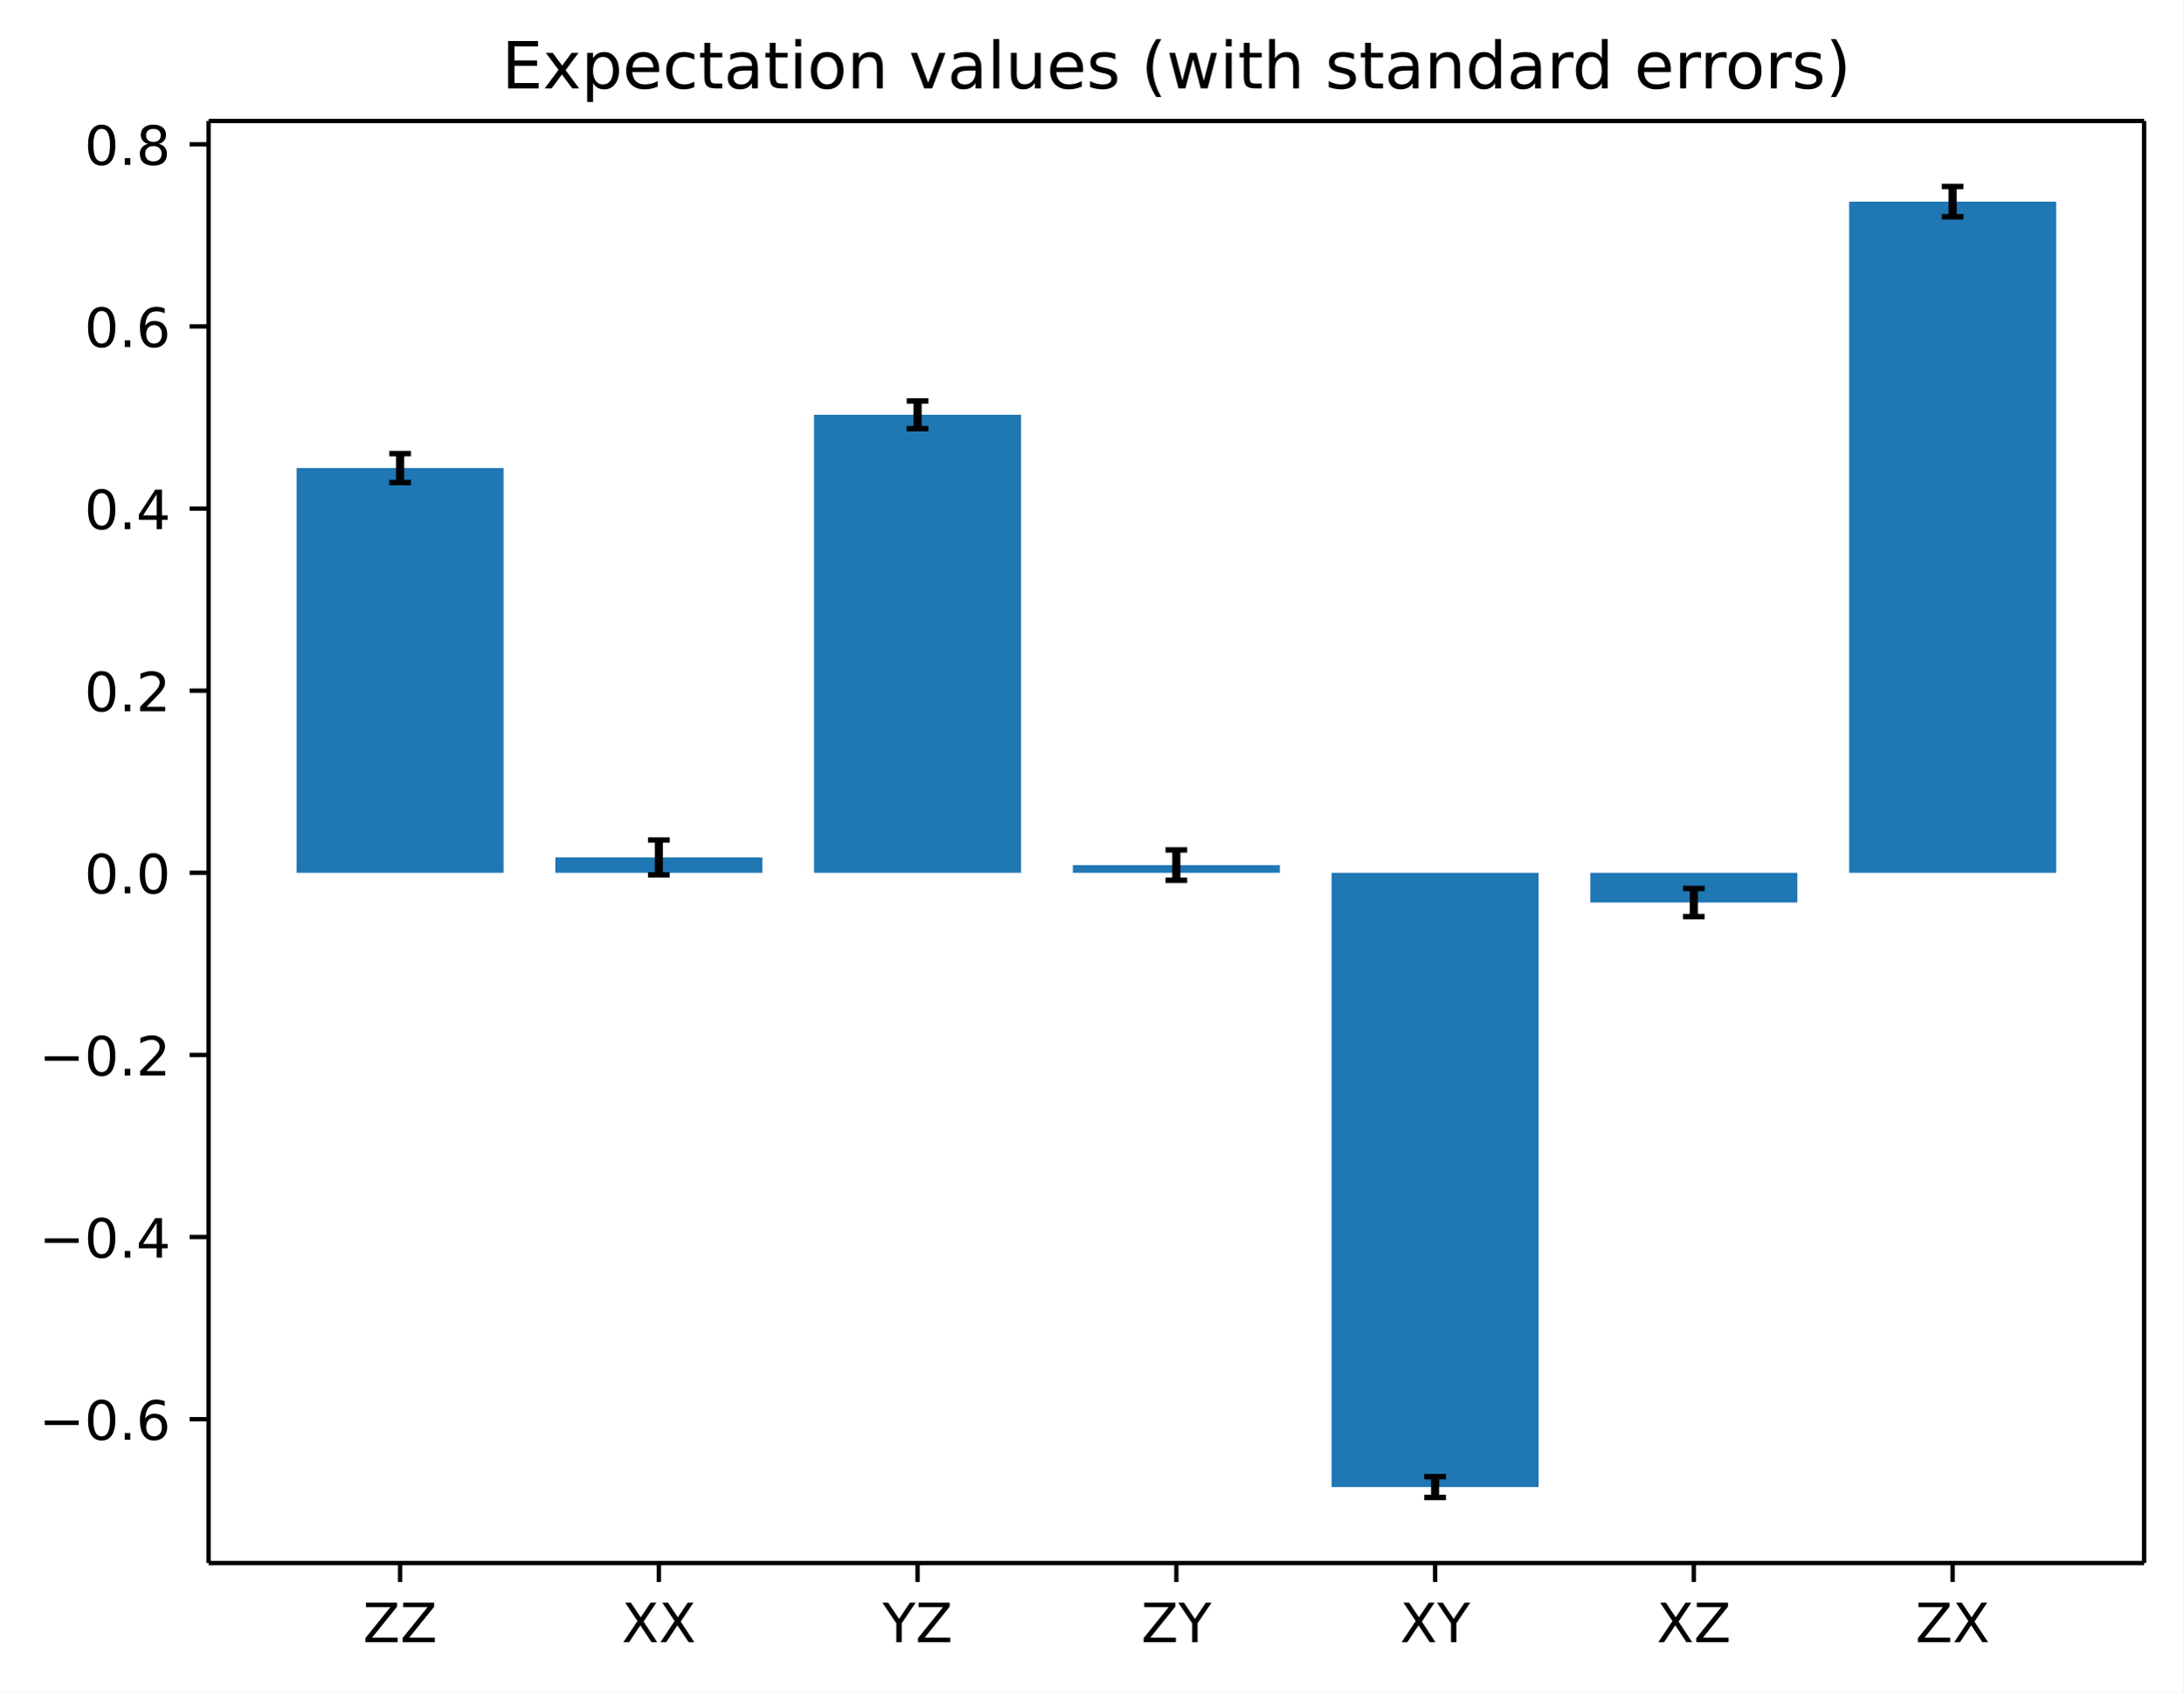
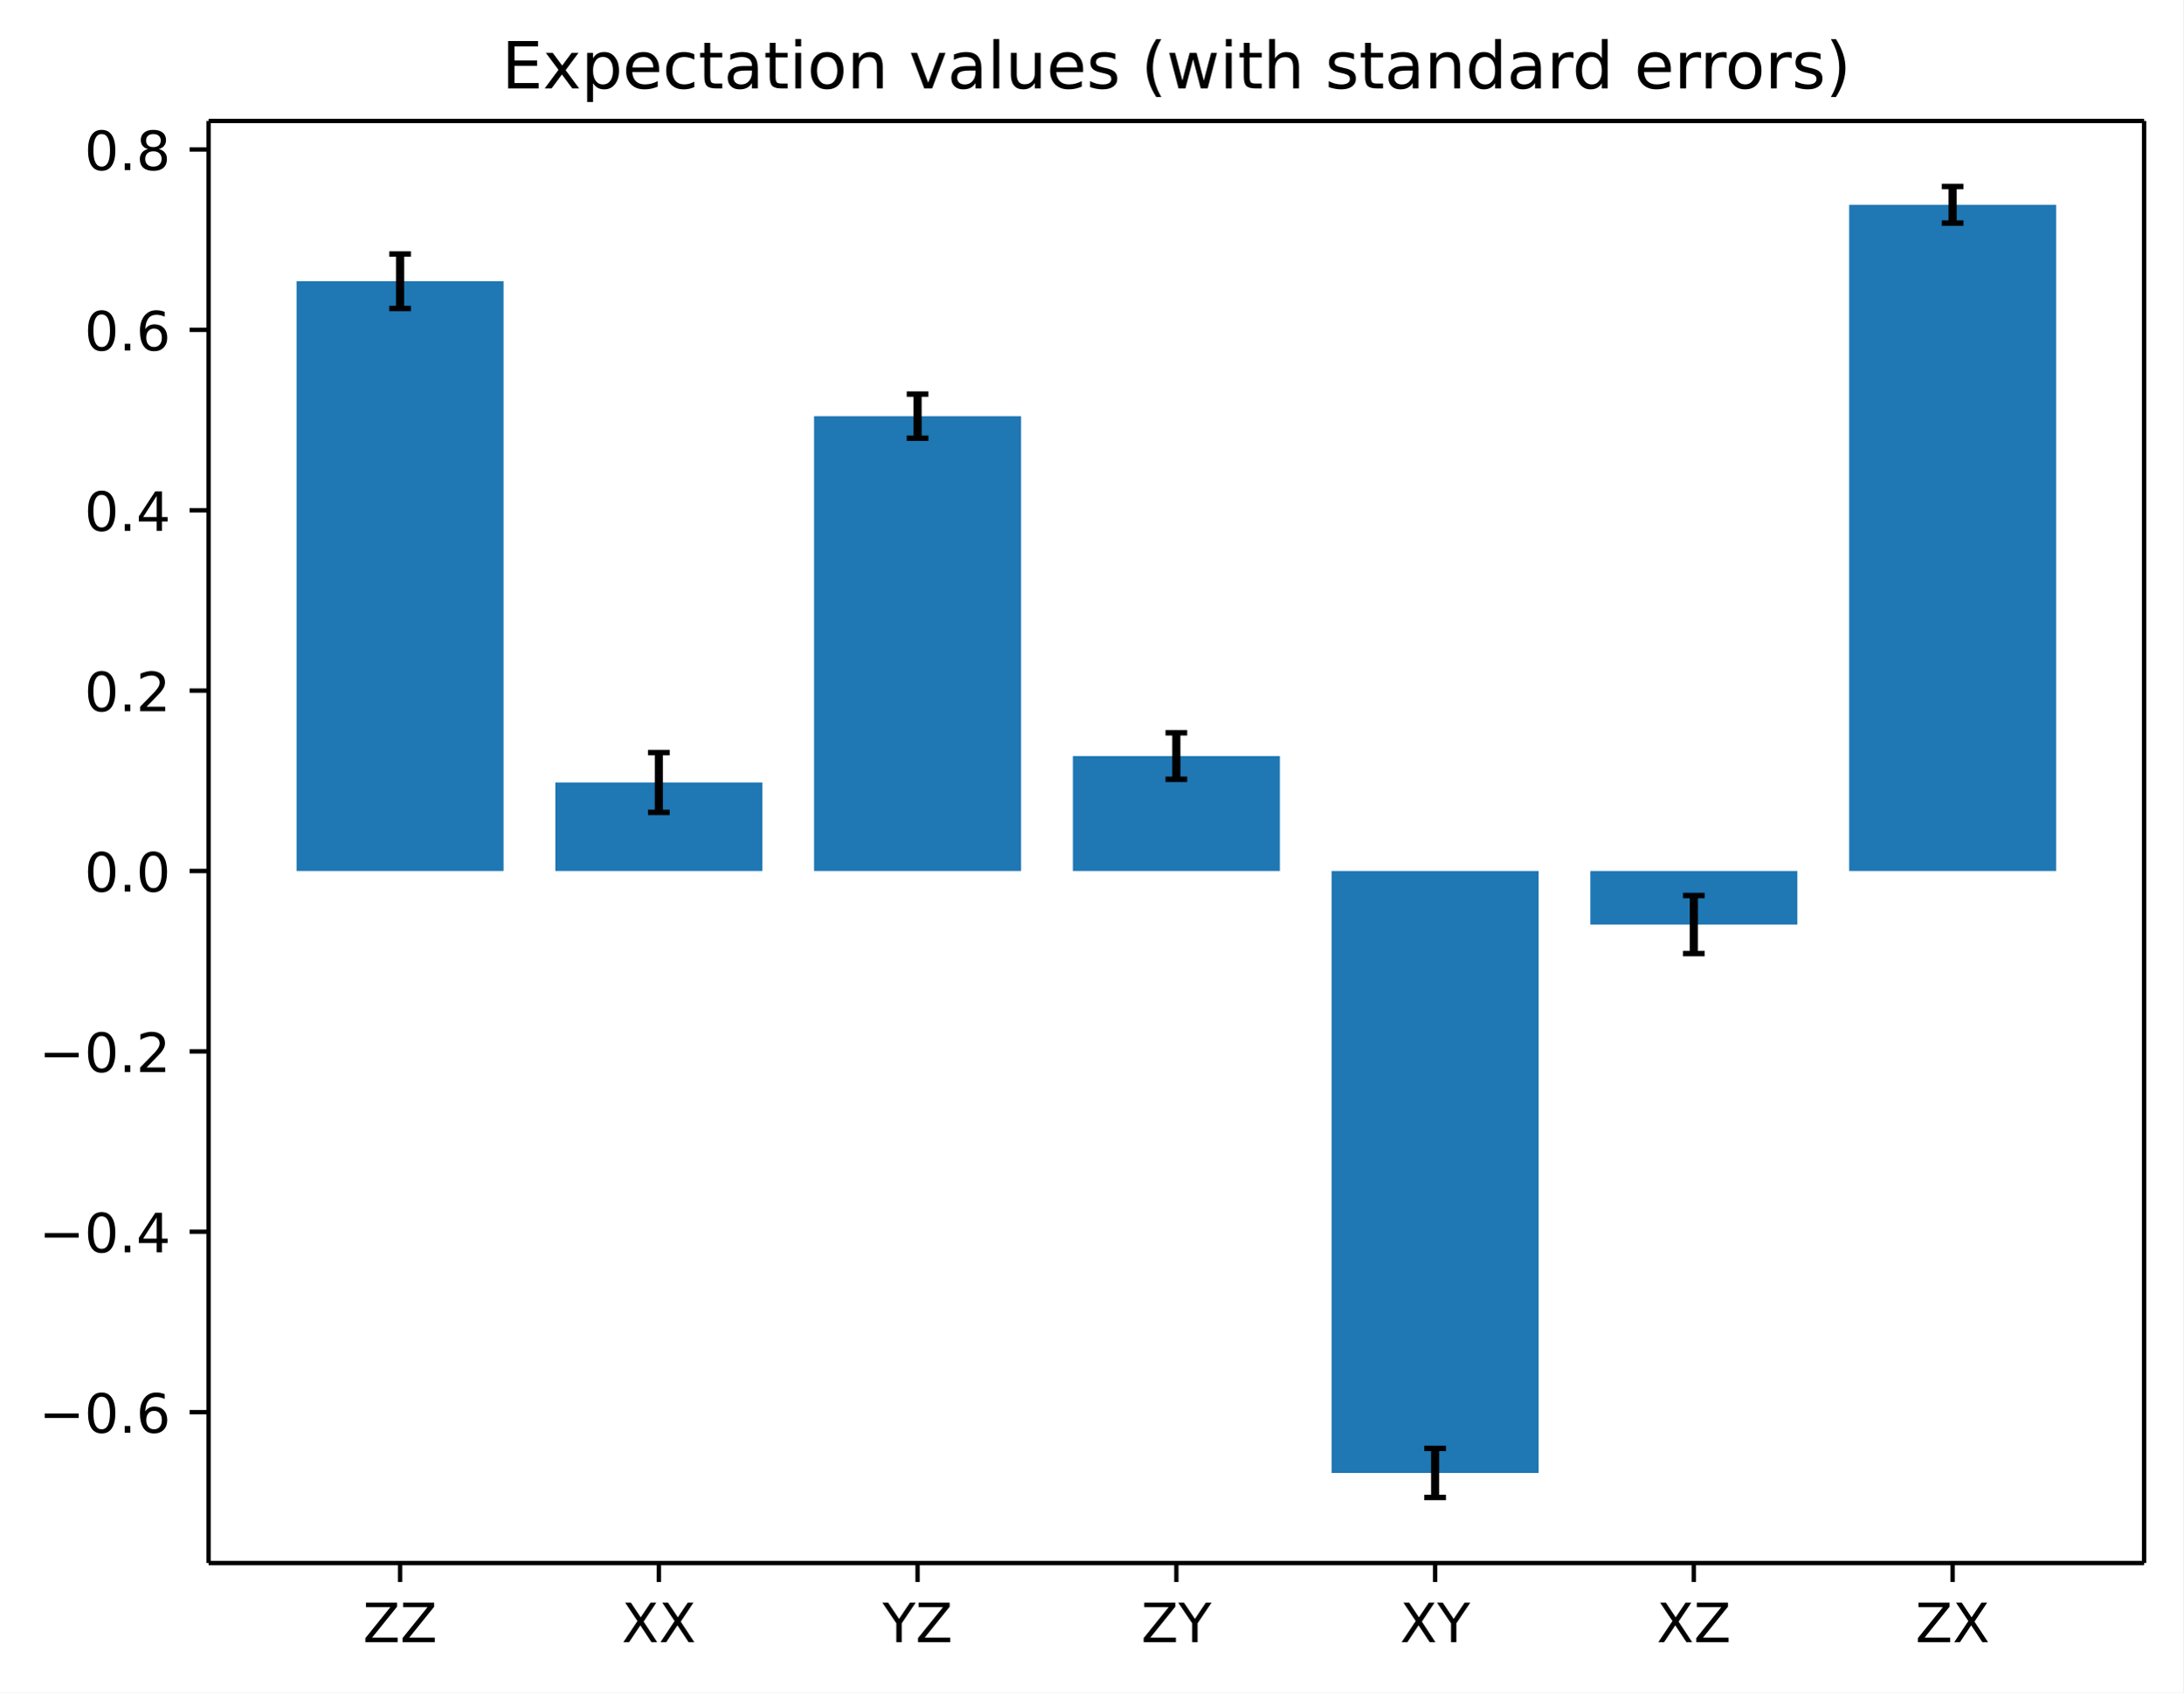
<svg xmlns="http://www.w3.org/2000/svg" xmlns:xlink="http://www.w3.org/1999/xlink" width="402.8pt" height="312.31pt" version="1.1" viewBox="0 0 402.8 312.31">
  <defs>
    <style type="text/css">*{stroke-linejoin: round; stroke-linecap: butt}</style>
  </defs>
  <path d="m0 312.31h402.8v-312.31h-402.8z" fill="#ffffff" />
  <path d="m38.483 288.43h357.12v-266.11h-357.12z" fill="#ffffff" />
-   <path d="m54.716 161.06h38.195v-74.687h-38.195z" clip-path="url(#23cfab6fee7)" fill="#1f77b4" />
-   <path d="m102.46 161.06h38.195v-2.836h-38.195z" clip-path="url(#23cfab6fee7)" fill="#1f77b4" />
-   <path d="m150.2 161.06h38.195v-84.52h-38.195z" clip-path="url(#23cfab6fee7)" fill="#1f77b4" />
-   <path d="m197.95 161.06h38.195v-1.418h-38.195z" clip-path="url(#23cfab6fee7)" fill="#1f77b4" />
-   <path d="m245.69 161.06h38.195v113.35h-38.195z" clip-path="url(#23cfab6fee7)" fill="#1f77b4" />
-   <path d="m293.43 161.06h38.195v5.483h-38.195z" clip-path="url(#23cfab6fee7)" fill="#1f77b4" />
-   <path d="m341.18 161.06h38.195v-123.85h-38.195z" clip-path="url(#23cfab6fee7)" fill="#1f77b4" />
+   <path d="m54.716 160.73h38.195v-108.84h-38.195z" clip-path="url(#23cfab6fee7)" fill="#1f77b4" />
+   <path d="m102.46 160.73h38.195v-16.339h-38.195z" clip-path="url(#23cfab6fee7)" fill="#1f77b4" />
+   <path d="m150.2 160.73h38.195v-83.934h-38.195z" clip-path="url(#23cfab6fee7)" fill="#1f77b4" />
+   <path d="m197.95 160.73h38.195v-21.214h-38.195z" clip-path="url(#23cfab6fee7)" fill="#1f77b4" />
+   <path d="m245.69 160.73h38.195v111.08h-38.195z" clip-path="url(#23cfab6fee7)" fill="#1f77b4" />
+   <path d="m293.43 160.73h38.195v9.882h-38.195z" clip-path="url(#23cfab6fee7)" fill="#1f77b4" />
+   <path d="m341.18 160.73h38.195v-122.94h-38.195z" clip-path="url(#23cfab6fee7)" fill="#1f77b4" />
  <defs>
    <path id="73de026717d" d="m0 0v3.5" stroke="#000000" stroke-width=".8" />
  </defs>
  <use x="73.813" y="288.43" stroke="#000000" stroke-width=".8" xlink:href="#73de026717d" />
  <g transform="translate(66.963 303.03) scale(.1 -.1)">
    <defs>
      <path id="DejaVuSans-5a" transform="scale(.015625)" d="m359 4666h3666v-482l-2950-3653h3022v-531h-3809v481l2950 3653h-2879v532z" />
    </defs>
    <use xlink:href="#DejaVuSans-5a" />
    <use transform="translate(68.506)" xlink:href="#DejaVuSans-5a" />
  </g>
  <use x="121.556" y="288.43" stroke="#000000" stroke-width=".8" xlink:href="#73de026717d" />
  <g transform="translate(114.71 303.03) scale(.1 -.1)">
    <defs>
      <path id="DejaVuSans-58" transform="scale(.015625)" d="m403 4666h678l1160-1735 1165 1735h678l-1500-2241 1600-2425h-678l-1312 1984-1322-1984h-681l1665 2491-1453 2175z" />
    </defs>
    <use xlink:href="#DejaVuSans-58" />
    <use transform="translate(68.506)" xlink:href="#DejaVuSans-58" />
  </g>
  <use x="169.299" y="288.43" stroke="#000000" stroke-width=".8" xlink:href="#73de026717d" />
  <g transform="translate(162.82 303.03) scale(.1 -.1)">
    <defs>
      <path id="DejaVuSans-59" transform="scale(.015625)" d="m-13 4666h679l1293-1919 1285 1919h678l-1650-2444v-2222h-634v2222l-1651 2444z" />
    </defs>
    <use xlink:href="#DejaVuSans-59" />
    <use transform="translate(61.084)" xlink:href="#DejaVuSans-5a" />
  </g>
  <use x="217.043" y="288.43" stroke="#000000" stroke-width=".8" xlink:href="#73de026717d" />
  <g transform="translate(210.56 303.03) scale(.1 -.1)">
    <use xlink:href="#DejaVuSans-5a" />
    <use transform="translate(68.506)" xlink:href="#DejaVuSans-59" />
  </g>
  <use x="264.786" y="288.43" stroke="#000000" stroke-width=".8" xlink:href="#73de026717d" />
  <g transform="translate(258.31 303.03) scale(.1 -.1)">
    <use xlink:href="#DejaVuSans-58" />
    <use transform="translate(68.506)" xlink:href="#DejaVuSans-59" />
  </g>
  <use x="312.529" y="288.43" stroke="#000000" stroke-width=".8" xlink:href="#73de026717d" />
  <g transform="translate(305.68 303.03) scale(.1 -.1)">
    <use xlink:href="#DejaVuSans-58" />
    <use transform="translate(68.506)" xlink:href="#DejaVuSans-5a" />
  </g>
  <use x="360.273" y="288.43" stroke="#000000" stroke-width=".8" xlink:href="#73de026717d" />
  <g transform="translate(353.42 303.03) scale(.1 -.1)">
    <use xlink:href="#DejaVuSans-5a" />
    <use transform="translate(68.506)" xlink:href="#DejaVuSans-58" />
  </g>
  <defs>
    <path id="a0c317b3c1e" d="m0 0h-3.5" stroke="#000000" stroke-width=".8" />
  </defs>
-   <use x="38.483" y="261.888" stroke="#000000" stroke-width=".8" xlink:href="#a0c317b3c1e" />
-   <g transform="translate(7.2 265.69) scale(.1 -.1)">
+   <use x="38.483" y="260.59" stroke="#000000" stroke-width=".8" xlink:href="#a0c317b3c1e" />
+   <g transform="translate(7.2 264.39) scale(.1 -.1)">
    <defs>
      <path id="DejaVuSans-2212" transform="scale(.015625)" d="m678 2272h4006v-531h-4006v531z" />
      <path id="DejaVuSans-30" transform="scale(.015625)" d="m2034 4250q-487 0-733-480-245-479-245-1442 0-959 245-1439 246-480 733-480 491 0 736 480 246 480 246 1439 0 963-246 1442-245 480-736 480zm0 500q785 0 1199-621 414-620 414-1801 0-1178-414-1799-414-620-1199-620-784 0-1198 620-414 621-414 1799 0 1181 414 1801 414 621 1198 621z" />
      <path id="DejaVuSans-2e" transform="scale(.015625)" d="m684 794h660v-794h-660v794z" />
      <path id="DejaVuSans-36" transform="scale(.015625)" d="m2113 2584q-425 0-674-291-248-290-248-796 0-503 248-796 249-292 674-292t673 292q248 293 248 796 0 506-248 796-248 291-673 291zm1253 1979v-575q-238 112-480 171-242 60-480 60-625 0-955-422-329-422-376-1275 184 272 462 417 279 145 613 145 703 0 1111-427 408-426 408-1160 0-719-425-1154-425-434-1131-434-810 0-1238 620-428 621-428 1799 0 1106 525 1764t1409 658q238 0 480-47t505-140z" />
    </defs>
    <use xlink:href="#DejaVuSans-2212" />
    <use transform="translate(83.789)" xlink:href="#DejaVuSans-30" />
    <use transform="translate(147.41)" xlink:href="#DejaVuSans-2e" />
    <use transform="translate(179.2)" xlink:href="#DejaVuSans-36" />
  </g>
-   <use x="38.483" y="228.278" stroke="#000000" stroke-width=".8" xlink:href="#a0c317b3c1e" />
-   <g transform="translate(7.2 232.08) scale(.1 -.1)">
+   <use x="38.483" y="227.303" stroke="#000000" stroke-width=".8" xlink:href="#a0c317b3c1e" />
+   <g transform="translate(7.2 231.1) scale(.1 -.1)">
    <defs>
      <path id="DejaVuSans-34" transform="scale(.015625)" d="m2419 4116-1594-2491h1594v2491zm-166 550h794v-3041h666v-525h-666v-1100h-628v1100h-2106v609l1940 2957z" />
    </defs>
    <use xlink:href="#DejaVuSans-2212" />
    <use transform="translate(83.789)" xlink:href="#DejaVuSans-30" />
    <use transform="translate(147.41)" xlink:href="#DejaVuSans-2e" />
    <use transform="translate(179.2)" xlink:href="#DejaVuSans-34" />
  </g>
-   <use x="38.483" y="194.669" stroke="#000000" stroke-width=".8" xlink:href="#a0c317b3c1e" />
-   <g transform="translate(7.2 198.47) scale(.1 -.1)">
+   <use x="38.483" y="194.016" stroke="#000000" stroke-width=".8" xlink:href="#a0c317b3c1e" />
+   <g transform="translate(7.2 197.82) scale(.1 -.1)">
    <defs>
      <path id="DejaVuSans-32" transform="scale(.015625)" d="m1228 531h2203v-531h-2962v531q359 372 979 998 621 627 780 809 303 340 423 576 121 236 121 464 0 372-261 606-261 235-680 235-297 0-627-103-329-103-704-313v638q381 153 712 231 332 78 607 78 725 0 1156-363 431-362 431-968 0-288-108-546-107-257-392-607-78-91-497-524-418-433-1181-1211z" />
    </defs>
    <use xlink:href="#DejaVuSans-2212" />
    <use transform="translate(83.789)" xlink:href="#DejaVuSans-30" />
    <use transform="translate(147.41)" xlink:href="#DejaVuSans-2e" />
    <use transform="translate(179.2)" xlink:href="#DejaVuSans-32" />
  </g>
-   <use x="38.483" y="161.06" stroke="#000000" stroke-width=".8" xlink:href="#a0c317b3c1e" />
-   <g transform="translate(15.58 164.86) scale(.1 -.1)">
+   <use x="38.483" y="160.729" stroke="#000000" stroke-width=".8" xlink:href="#a0c317b3c1e" />
+   <g transform="translate(15.58 164.53) scale(.1 -.1)">
    <use xlink:href="#DejaVuSans-30" />
    <use transform="translate(63.623)" xlink:href="#DejaVuSans-2e" />
    <use transform="translate(95.41)" xlink:href="#DejaVuSans-30" />
  </g>
-   <use x="38.483" y="127.45" stroke="#000000" stroke-width=".8" xlink:href="#a0c317b3c1e" />
-   <g transform="translate(15.58 131.25) scale(.1 -.1)">
+   <use x="38.483" y="127.442" stroke="#000000" stroke-width=".8" xlink:href="#a0c317b3c1e" />
+   <g transform="translate(15.58 131.24) scale(.1 -.1)">
    <use xlink:href="#DejaVuSans-30" />
    <use transform="translate(63.623)" xlink:href="#DejaVuSans-2e" />
    <use transform="translate(95.41)" xlink:href="#DejaVuSans-32" />
  </g>
-   <use x="38.483" y="93.841" stroke="#000000" stroke-width=".8" xlink:href="#a0c317b3c1e" />
-   <g transform="translate(15.58 97.64) scale(.1 -.1)">
+   <use x="38.483" y="94.155" stroke="#000000" stroke-width=".8" xlink:href="#a0c317b3c1e" />
+   <g transform="translate(15.58 97.954) scale(.1 -.1)">
    <use xlink:href="#DejaVuSans-30" />
    <use transform="translate(63.623)" xlink:href="#DejaVuSans-2e" />
    <use transform="translate(95.41)" xlink:href="#DejaVuSans-34" />
  </g>
-   <use x="38.483" y="60.231" stroke="#000000" stroke-width=".8" xlink:href="#a0c317b3c1e" />
-   <g transform="translate(15.58 64.031) scale(.1 -.1)">
+   <use x="38.483" y="60.868" stroke="#000000" stroke-width=".8" xlink:href="#a0c317b3c1e" />
+   <g transform="translate(15.58 64.667) scale(.1 -.1)">
    <use xlink:href="#DejaVuSans-30" />
    <use transform="translate(63.623)" xlink:href="#DejaVuSans-2e" />
    <use transform="translate(95.41)" xlink:href="#DejaVuSans-36" />
  </g>
-   <use x="38.483" y="26.622" stroke="#000000" stroke-width=".8" xlink:href="#a0c317b3c1e" />
-   <g transform="translate(15.58 30.421) scale(.1 -.1)">
+   <use x="38.483" y="27.581" stroke="#000000" stroke-width=".8" xlink:href="#a0c317b3c1e" />
+   <g transform="translate(15.58 31.38) scale(.1 -.1)">
    <defs>
      <path id="DejaVuSans-38" transform="scale(.015625)" d="m2034 2216q-450 0-708-241-257-241-257-662 0-422 257-663 258-241 708-241t709 242q260 243 260 662 0 421-258 662-257 241-711 241zm-631 268q-406 100-633 378-226 279-226 679 0 559 398 884 399 325 1092 325 697 0 1094-325t397-884q0-400-227-679-226-278-629-378 456-106 710-416 255-309 255-755 0-679-414-1042-414-362-1186-362-771 0-1186 362-414 363-414 1042 0 446 256 755 257 310 713 416zm-231 997q0-362 226-565 227-203 636-203 407 0 636 203 230 203 230 565 0 363-230 566-229 203-636 203-409 0-636-203-226-203-226-566z" />
    </defs>
    <use xlink:href="#DejaVuSans-30" />
    <use transform="translate(63.623)" xlink:href="#DejaVuSans-2e" />
    <use transform="translate(95.41)" xlink:href="#DejaVuSans-38" />
  </g>
  <g fill="none" stroke="#000000" stroke-width="1.5">
-     <path d="m73.813 89.038v-5.332" clip-path="url(#23cfab6fee7)" />
-     <path d="m121.56 161.45v-6.451" clip-path="url(#23cfab6fee7)" />
-     <path d="m169.3 79.094v-5.108" clip-path="url(#23cfab6fee7)" />
-     <path d="m217.04 162.44v-5.603" clip-path="url(#23cfab6fee7)" />
-     <path d="m264.79 276.33v-3.84" clip-path="url(#23cfab6fee7)" />
-     <path d="m312.53 169.13v-5.181" clip-path="url(#23cfab6fee7)" />
-     <path d="m360.27 40.007v-5.593" clip-path="url(#23cfab6fee7)" />
+     <path d="m73.813 56.924v-10.065" clip-path="url(#23cfab6fee7)" />
+     <path d="m121.56 149.92v-11.05" clip-path="url(#23cfab6fee7)" />
+     <path d="m169.3 80.863v-8.135" clip-path="url(#23cfab6fee7)" />
+     <path d="m217.04 143.8v-8.573" clip-path="url(#23cfab6fee7)" />
+     <path d="m264.79 276.33v-9.055" clip-path="url(#23cfab6fee7)" />
+     <path d="m312.53 175.97v-10.716" clip-path="url(#23cfab6fee7)" />
+     <path d="m360.27 41.171v-6.757" clip-path="url(#23cfab6fee7)" />
  </g>
  <defs>
    <path id="87c7c90ed99" d="m2 0h-4" stroke="#000000" />
  </defs>
  <g clip-path="url(#23cfab6fee7)" fill="#1f77b4" stroke="#000000">
-     <use x="73.813" y="89.038" xlink:href="#87c7c90ed99" />
-     <use x="121.556" y="161.449" xlink:href="#87c7c90ed99" />
-     <use x="169.299" y="79.094" xlink:href="#87c7c90ed99" />
-     <use x="217.043" y="162.443" xlink:href="#87c7c90ed99" />
+     <use x="73.813" y="56.924" xlink:href="#87c7c90ed99" />
+     <use x="121.556" y="149.916" xlink:href="#87c7c90ed99" />
+     <use x="169.299" y="80.863" xlink:href="#87c7c90ed99" />
+     <use x="217.043" y="143.802" xlink:href="#87c7c90ed99" />
    <use x="264.786" y="276.334" xlink:href="#87c7c90ed99" />
-     <use x="312.529" y="169.134" xlink:href="#87c7c90ed99" />
-     <use x="360.273" y="40.007" xlink:href="#87c7c90ed99" />
+     <use x="312.529" y="175.97" xlink:href="#87c7c90ed99" />
+     <use x="360.273" y="41.171" xlink:href="#87c7c90ed99" />
  </g>
  <g clip-path="url(#23cfab6fee7)" fill="#1f77b4" stroke="#000000">
-     <use x="73.813" y="83.706" xlink:href="#87c7c90ed99" />
-     <use x="121.556" y="154.998" xlink:href="#87c7c90ed99" />
-     <use x="169.299" y="73.986" xlink:href="#87c7c90ed99" />
-     <use x="217.043" y="156.84" xlink:href="#87c7c90ed99" />
-     <use x="264.786" y="272.495" xlink:href="#87c7c90ed99" />
-     <use x="312.529" y="163.952" xlink:href="#87c7c90ed99" />
+     <use x="73.813" y="46.859" xlink:href="#87c7c90ed99" />
+     <use x="121.556" y="138.865" xlink:href="#87c7c90ed99" />
+     <use x="169.299" y="72.728" xlink:href="#87c7c90ed99" />
+     <use x="217.043" y="135.229" xlink:href="#87c7c90ed99" />
+     <use x="264.786" y="267.28" xlink:href="#87c7c90ed99" />
+     <use x="312.529" y="165.254" xlink:href="#87c7c90ed99" />
    <use x="360.273" y="34.414" xlink:href="#87c7c90ed99" />
  </g>
  <path d="m38.483 288.43v-266.11" fill="none" stroke="#000000" stroke-linecap="square" stroke-width=".8" />
  <path d="m395.6 288.43v-266.11" fill="none" stroke="#000000" stroke-linecap="square" stroke-width=".8" />
  <path d="m38.483 288.43h357.12" fill="none" stroke="#000000" stroke-linecap="square" stroke-width=".8" />
  <path d="m38.483 22.318h357.12" fill="none" stroke="#000000" stroke-linecap="square" stroke-width=".8" />
  <g transform="translate(92.563 16.318) scale(.12 -.12)">
    <defs>
      <path id="DejaVuSans-45" transform="scale(.015625)" d="m628 4666h2950v-532h-2319v-1381h2222v-531h-2222v-1691h2375v-531h-3006v4666z" />
      <path id="DejaVuSans-78" transform="scale(.015625)" d="m3513 3500-1266-1703 1331-1797h-678l-1019 1375-1018-1375h-679l1360 1831-1244 1669h678l928-1247 928 1247h679z" />
      <path id="DejaVuSans-70" transform="scale(.015625)" d="m1159 525v-1856h-578v4831h578v-531q182 312 458 463 277 152 661 152 638 0 1036-506 399-506 399-1331t-399-1332q-398-506-1036-506-384 0-661 152-276 152-458 464zm1957 1222q0 634-261 995t-717 361q-457 0-718-361t-261-995 261-995 718-361q456 0 717 361t261 995z" />
      <path id="DejaVuSans-65" transform="scale(.015625)" d="m3597 1894v-281h-2644q38-594 358-905t892-311q331 0 642 81t618 244v-544q-310-131-635-200t-659-69q-838 0-1327 487-489 488-489 1320 0 859 464 1363 464 505 1252 505 706 0 1117-455 411-454 411-1235zm-575 169q-6 471-264 752-258 282-683 282-481 0-770-272t-333-766l2050 4z" />
      <path id="DejaVuSans-63" transform="scale(.015625)" d="m3122 3366v-538q-244 135-489 202t-495 67q-560 0-870-355-309-354-309-995t309-996q310-354 870-354 250 0 495 67t489 202v-532q-241-112-499-168-257-57-548-57-791 0-1257 497-465 497-465 1341 0 856 470 1346 471 491 1290 491 265 0 518-55 253-54 491-163z" />
      <path id="DejaVuSans-74" transform="scale(.015625)" d="m1172 4494v-994h1184v-447h-1184v-1900q0-428 117-550t477-122h590v-481h-590q-666 0-919 248-253 249-253 905v1900h-422v447h422v994h578z" />
      <path id="DejaVuSans-61" transform="scale(.015625)" d="m2194 1759q-697 0-966-159t-269-544q0-306 202-486 202-179 548-179 479 0 768 339t289 901v128h-572zm1147 238v-1997h-575v531q-197-318-491-470t-719-152q-537 0-855 302-317 302-317 808 0 590 395 890 396 300 1180 300h807v57q0 397-261 614t-733 217q-300 0-585-72-284-72-546-216v532q315 122 612 182 297 61 578 61 760 0 1135-394 375-393 375-1193z" />
      <path id="DejaVuSans-69" transform="scale(.015625)" d="m603 3500h575v-3500h-575v3500zm0 1363h575v-729h-575v729z" />
      <path id="DejaVuSans-6f" transform="scale(.015625)" d="m1959 3097q-462 0-731-361t-269-989 267-989q268-361 733-361 460 0 728 362 269 363 269 988 0 622-269 986-268 364-728 364zm0 487q750 0 1178-488 429-487 429-1349 0-859-429-1349-428-489-1178-489-753 0-1180 489-426 490-426 1349 0 862 426 1349 427 488 1180 488z" />
      <path id="DejaVuSans-6e" transform="scale(.015625)" d="m3513 2113v-2113h-575v2094q0 497-194 743-194 247-581 247-466 0-735-297-269-296-269-809v-1978h-578v3500h578v-544q207 316 486 472 280 156 646 156 603 0 912-373 310-373 310-1098z" />
      <path id="DejaVuSans-76" transform="scale(.015625)" d="m191 3500h609l1094-2937 1094 2937h609l-1313-3500h-781l-1312 3500z" />
      <path id="DejaVuSans-6c" transform="scale(.015625)" d="m603 4863h575v-4863h-575v4863z" />
      <path id="DejaVuSans-75" transform="scale(.015625)" d="m544 1381v2119h575v-2097q0-497 193-746 194-248 582-248 465 0 735 297 271 297 271 810v1984h575v-3500h-575v538q-209-319-486-474-276-155-642-155-603 0-916 375-312 375-312 1097zm1447 2203z" />
      <path id="DejaVuSans-73" transform="scale(.015625)" d="m2834 3397v-544q-243 125-506 187-262 63-544 63-428 0-642-131t-214-394q0-200 153-314t616-217l197-44q612-131 870-370t258-667q0-488-386-773-386-284-1061-284-281 0-586 55t-642 164v594q319-166 628-249 309-82 613-82 406 0 624 139 219 139 219 392 0 234-158 359-157 125-692 241l-200 47q-534 112-772 345-237 233-237 639 0 494 350 762 350 269 994 269 318 0 599-47 282-46 519-140z" />
      <path id="DejaVuSans-28" transform="scale(.015625)" d="m1984 4856q-418-718-622-1422-203-703-203-1425 0-721 205-1429t620-1424h-500q-468 735-701 1444t-233 1409q0 697 231 1403 232 707 703 1444h500z" />
      <path id="DejaVuSans-77" transform="scale(.015625)" d="m269 3500h575l719-2731 715 2731h678l719-2731 716 2731h575l-916-3500h-678l-753 2869-756-2869h-679l-915 3500z" />
      <path id="DejaVuSans-68" transform="scale(.015625)" d="m3513 2113v-2113h-575v2094q0 497-194 743-194 247-581 247-466 0-735-297-269-296-269-809v-1978h-578v4863h578v-1907q207 316 486 472 280 156 646 156 603 0 912-373 310-373 310-1098z" />
      <path id="DejaVuSans-64" transform="scale(.015625)" d="m2906 2969v1894h575v-4863h-575v525q-181-312-458-464-276-152-664-152-634 0-1033 506-398 507-398 1332t398 1331q399 506 1033 506 388 0 664-152 277-151 458-463zm-1959-1222q0-634 261-995t717-361 718 361q263 361 263 995t-263 995q-262 361-718 361t-717-361-261-995z" />
      <path id="DejaVuSans-72" transform="scale(.015625)" d="m2631 2963q-97 56-211 82-114 27-251 27-488 0-749-317t-261-911v-1844h-578v3500h578v-544q182 319 472 473 291 155 707 155 59 0 131-8 72-7 159-23l3-590z" />
      <path id="DejaVuSans-29" transform="scale(.015625)" d="m513 4856h500q468-737 701-1444 233-706 233-1403 0-700-233-1409t-701-1444h-500q415 716 620 1424t205 1429q0 722-205 1425-205 704-620 1422z" />
    </defs>
    <use xlink:href="#DejaVuSans-45" />
    <use transform="translate(63.184)" xlink:href="#DejaVuSans-78" />
    <use transform="translate(122.36)" xlink:href="#DejaVuSans-70" />
    <use transform="translate(185.84)" xlink:href="#DejaVuSans-65" />
    <use transform="translate(247.36)" xlink:href="#DejaVuSans-63" />
    <use transform="translate(302.34)" xlink:href="#DejaVuSans-74" />
    <use transform="translate(341.55)" xlink:href="#DejaVuSans-61" />
    <use transform="translate(402.83)" xlink:href="#DejaVuSans-74" />
    <use transform="translate(442.04)" xlink:href="#DejaVuSans-69" />
    <use transform="translate(469.82)" xlink:href="#DejaVuSans-6f" />
    <use transform="translate(531.01)" xlink:href="#DejaVuSans-6e" />
    <use transform="translate(594.38)" xlink:href="#DejaVuSans-20" />
    <use transform="translate(626.17)" xlink:href="#DejaVuSans-76" />
    <use transform="translate(685.35)" xlink:href="#DejaVuSans-61" />
    <use transform="translate(746.63)" xlink:href="#DejaVuSans-6c" />
    <use transform="translate(774.41)" xlink:href="#DejaVuSans-75" />
    <use transform="translate(837.79)" xlink:href="#DejaVuSans-65" />
    <use transform="translate(899.32)" xlink:href="#DejaVuSans-73" />
    <use transform="translate(951.42)" xlink:href="#DejaVuSans-20" />
    <use transform="translate(983.2)" xlink:href="#DejaVuSans-28" />
    <use transform="translate(1022.2)" xlink:href="#DejaVuSans-77" />
    <use transform="translate(1104)" xlink:href="#DejaVuSans-69" />
    <use transform="translate(1131.8)" xlink:href="#DejaVuSans-74" />
    <use transform="translate(1171)" xlink:href="#DejaVuSans-68" />
    <use transform="translate(1234.4)" xlink:href="#DejaVuSans-20" />
    <use transform="translate(1266.2)" xlink:href="#DejaVuSans-73" />
    <use transform="translate(1318.3)" xlink:href="#DejaVuSans-74" />
    <use transform="translate(1357.5)" xlink:href="#DejaVuSans-61" />
    <use transform="translate(1418.8)" xlink:href="#DejaVuSans-6e" />
    <use transform="translate(1482.1)" xlink:href="#DejaVuSans-64" />
    <use transform="translate(1545.6)" xlink:href="#DejaVuSans-61" />
    <use transform="translate(1606.9)" xlink:href="#DejaVuSans-72" />
    <use transform="translate(1646.2)" xlink:href="#DejaVuSans-64" />
    <use transform="translate(1709.7)" xlink:href="#DejaVuSans-20" />
    <use transform="translate(1741.5)" xlink:href="#DejaVuSans-65" />
    <use transform="translate(1803)" xlink:href="#DejaVuSans-72" />
    <use transform="translate(1842.4)" xlink:href="#DejaVuSans-72" />
    <use transform="translate(1881.3)" xlink:href="#DejaVuSans-6f" />
    <use transform="translate(1942.4)" xlink:href="#DejaVuSans-72" />
    <use transform="translate(1983.6)" xlink:href="#DejaVuSans-73" />
    <use transform="translate(2035.7)" xlink:href="#DejaVuSans-29" />
  </g>
  <defs>
    <clipPath id="23cfab6fee7">
      <rect x="38.483" y="22.318" width="357.12" height="266.11" />
    </clipPath>
  </defs>
</svg>
